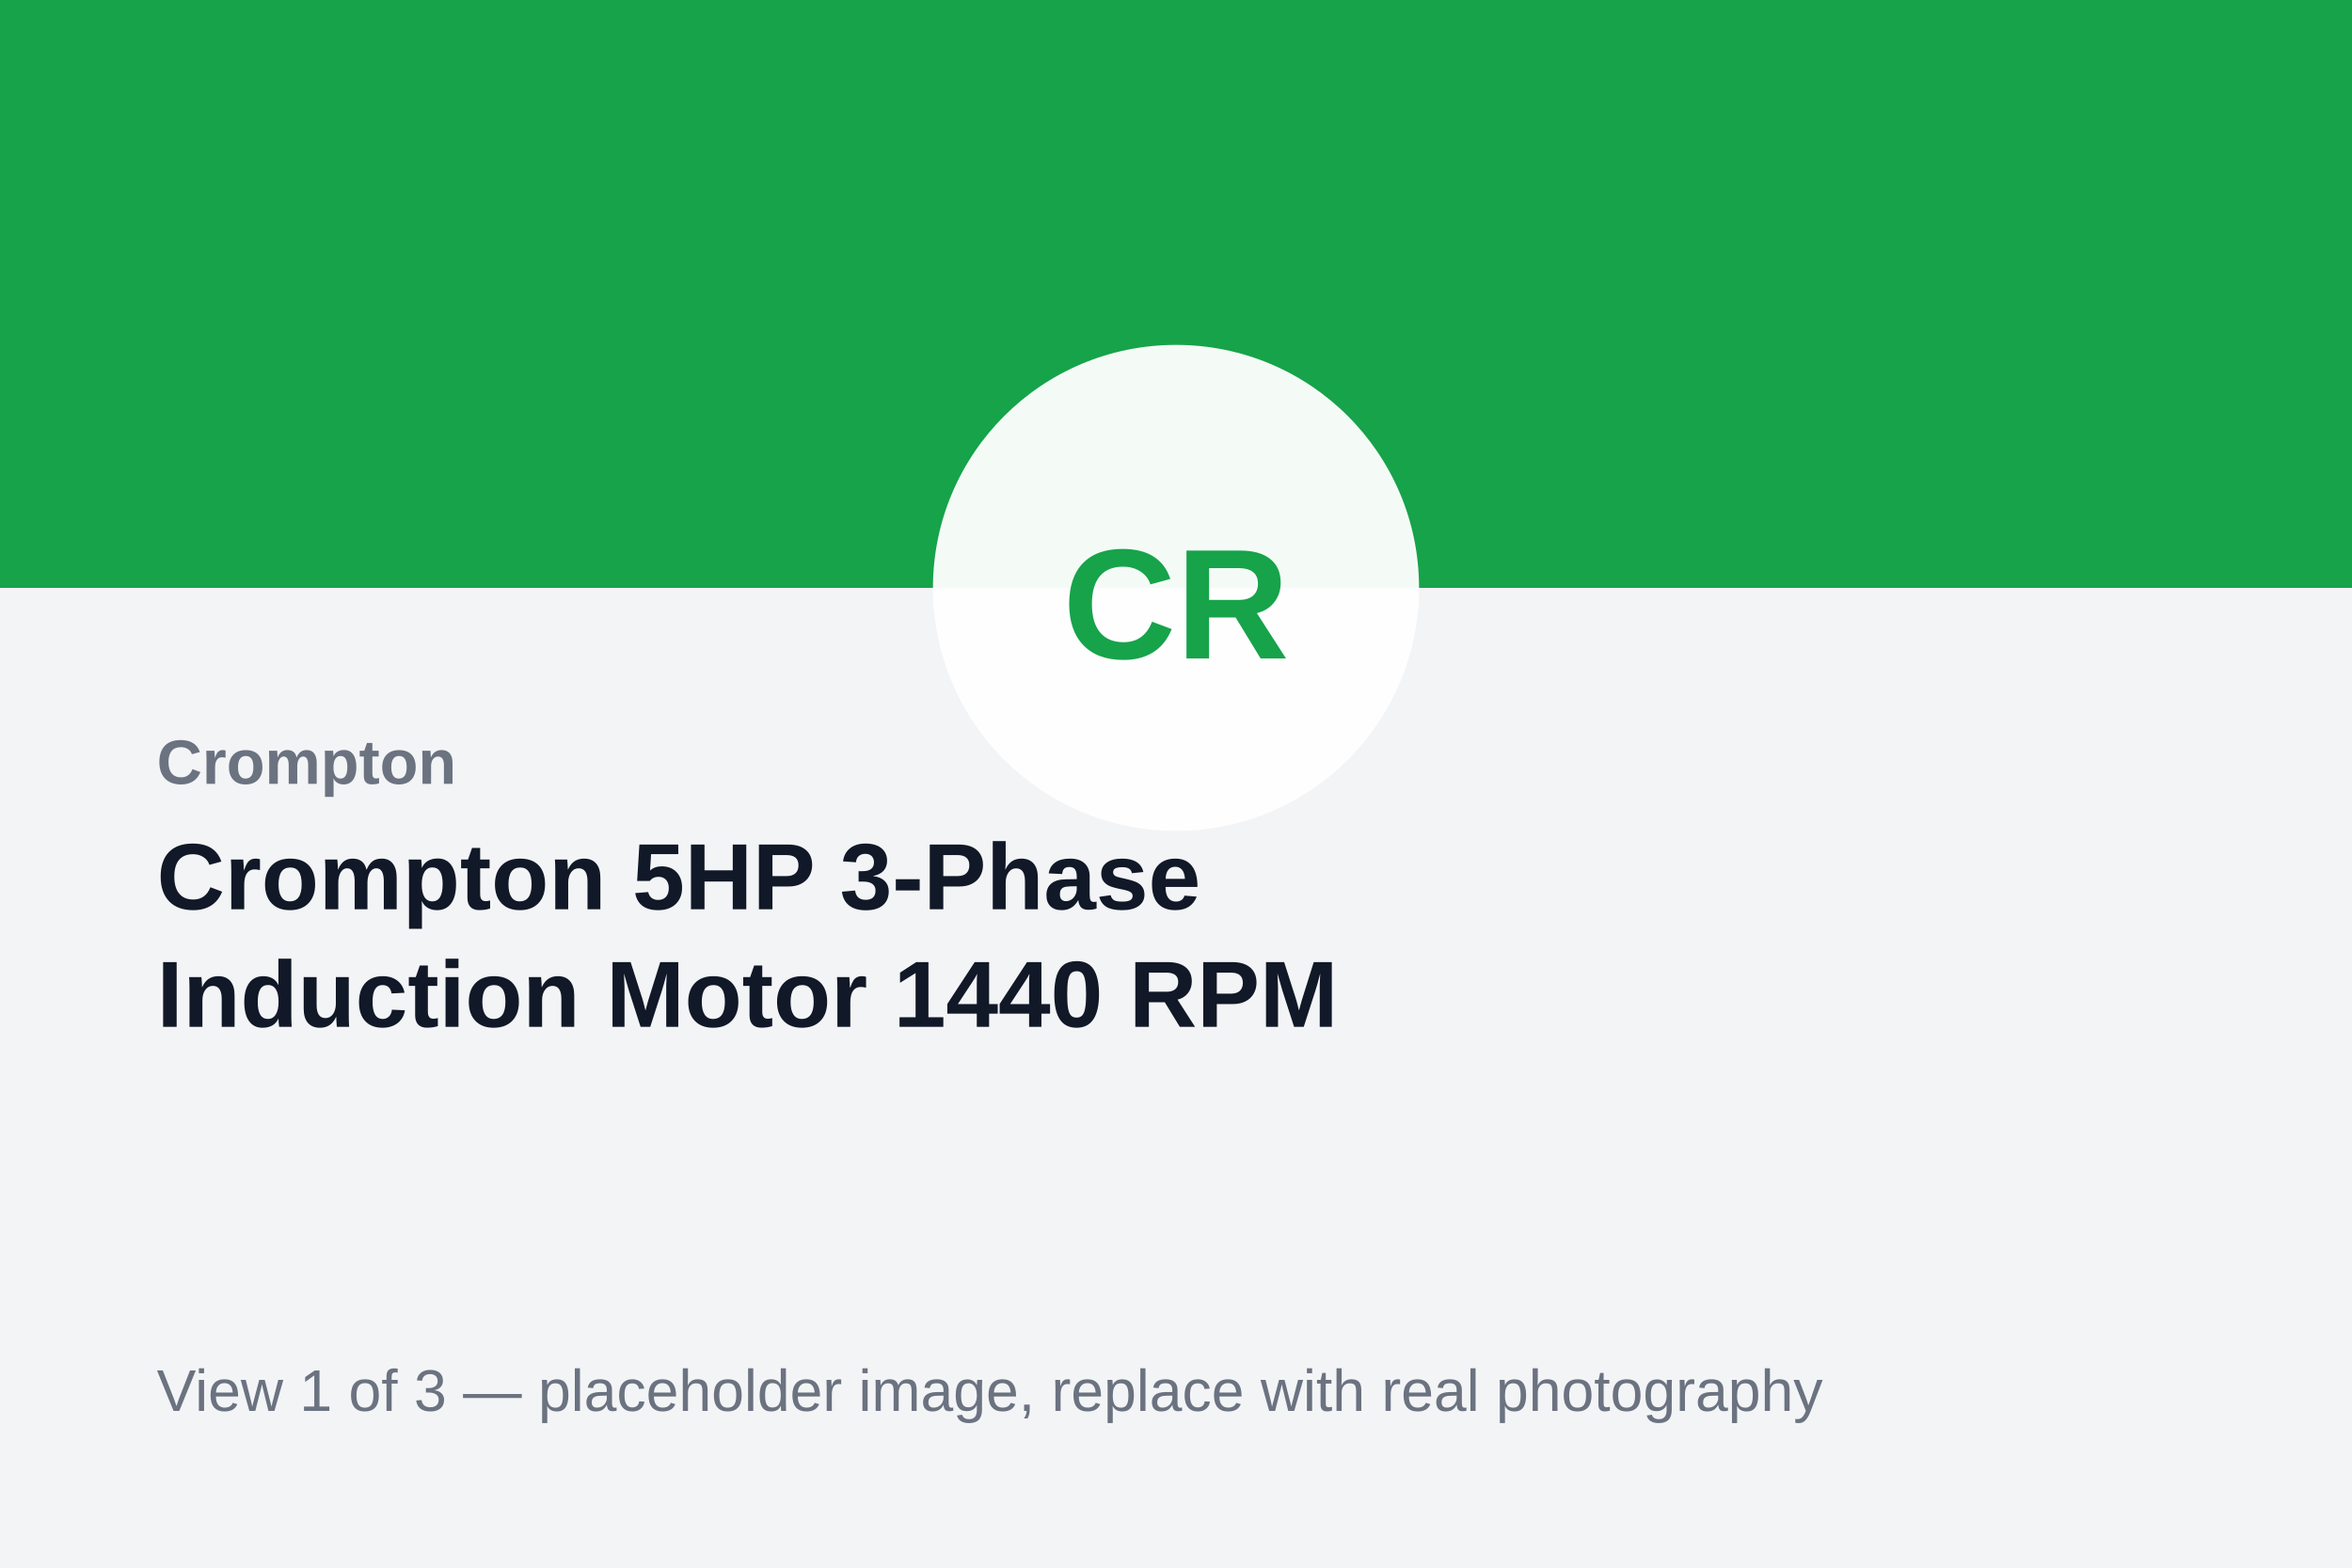
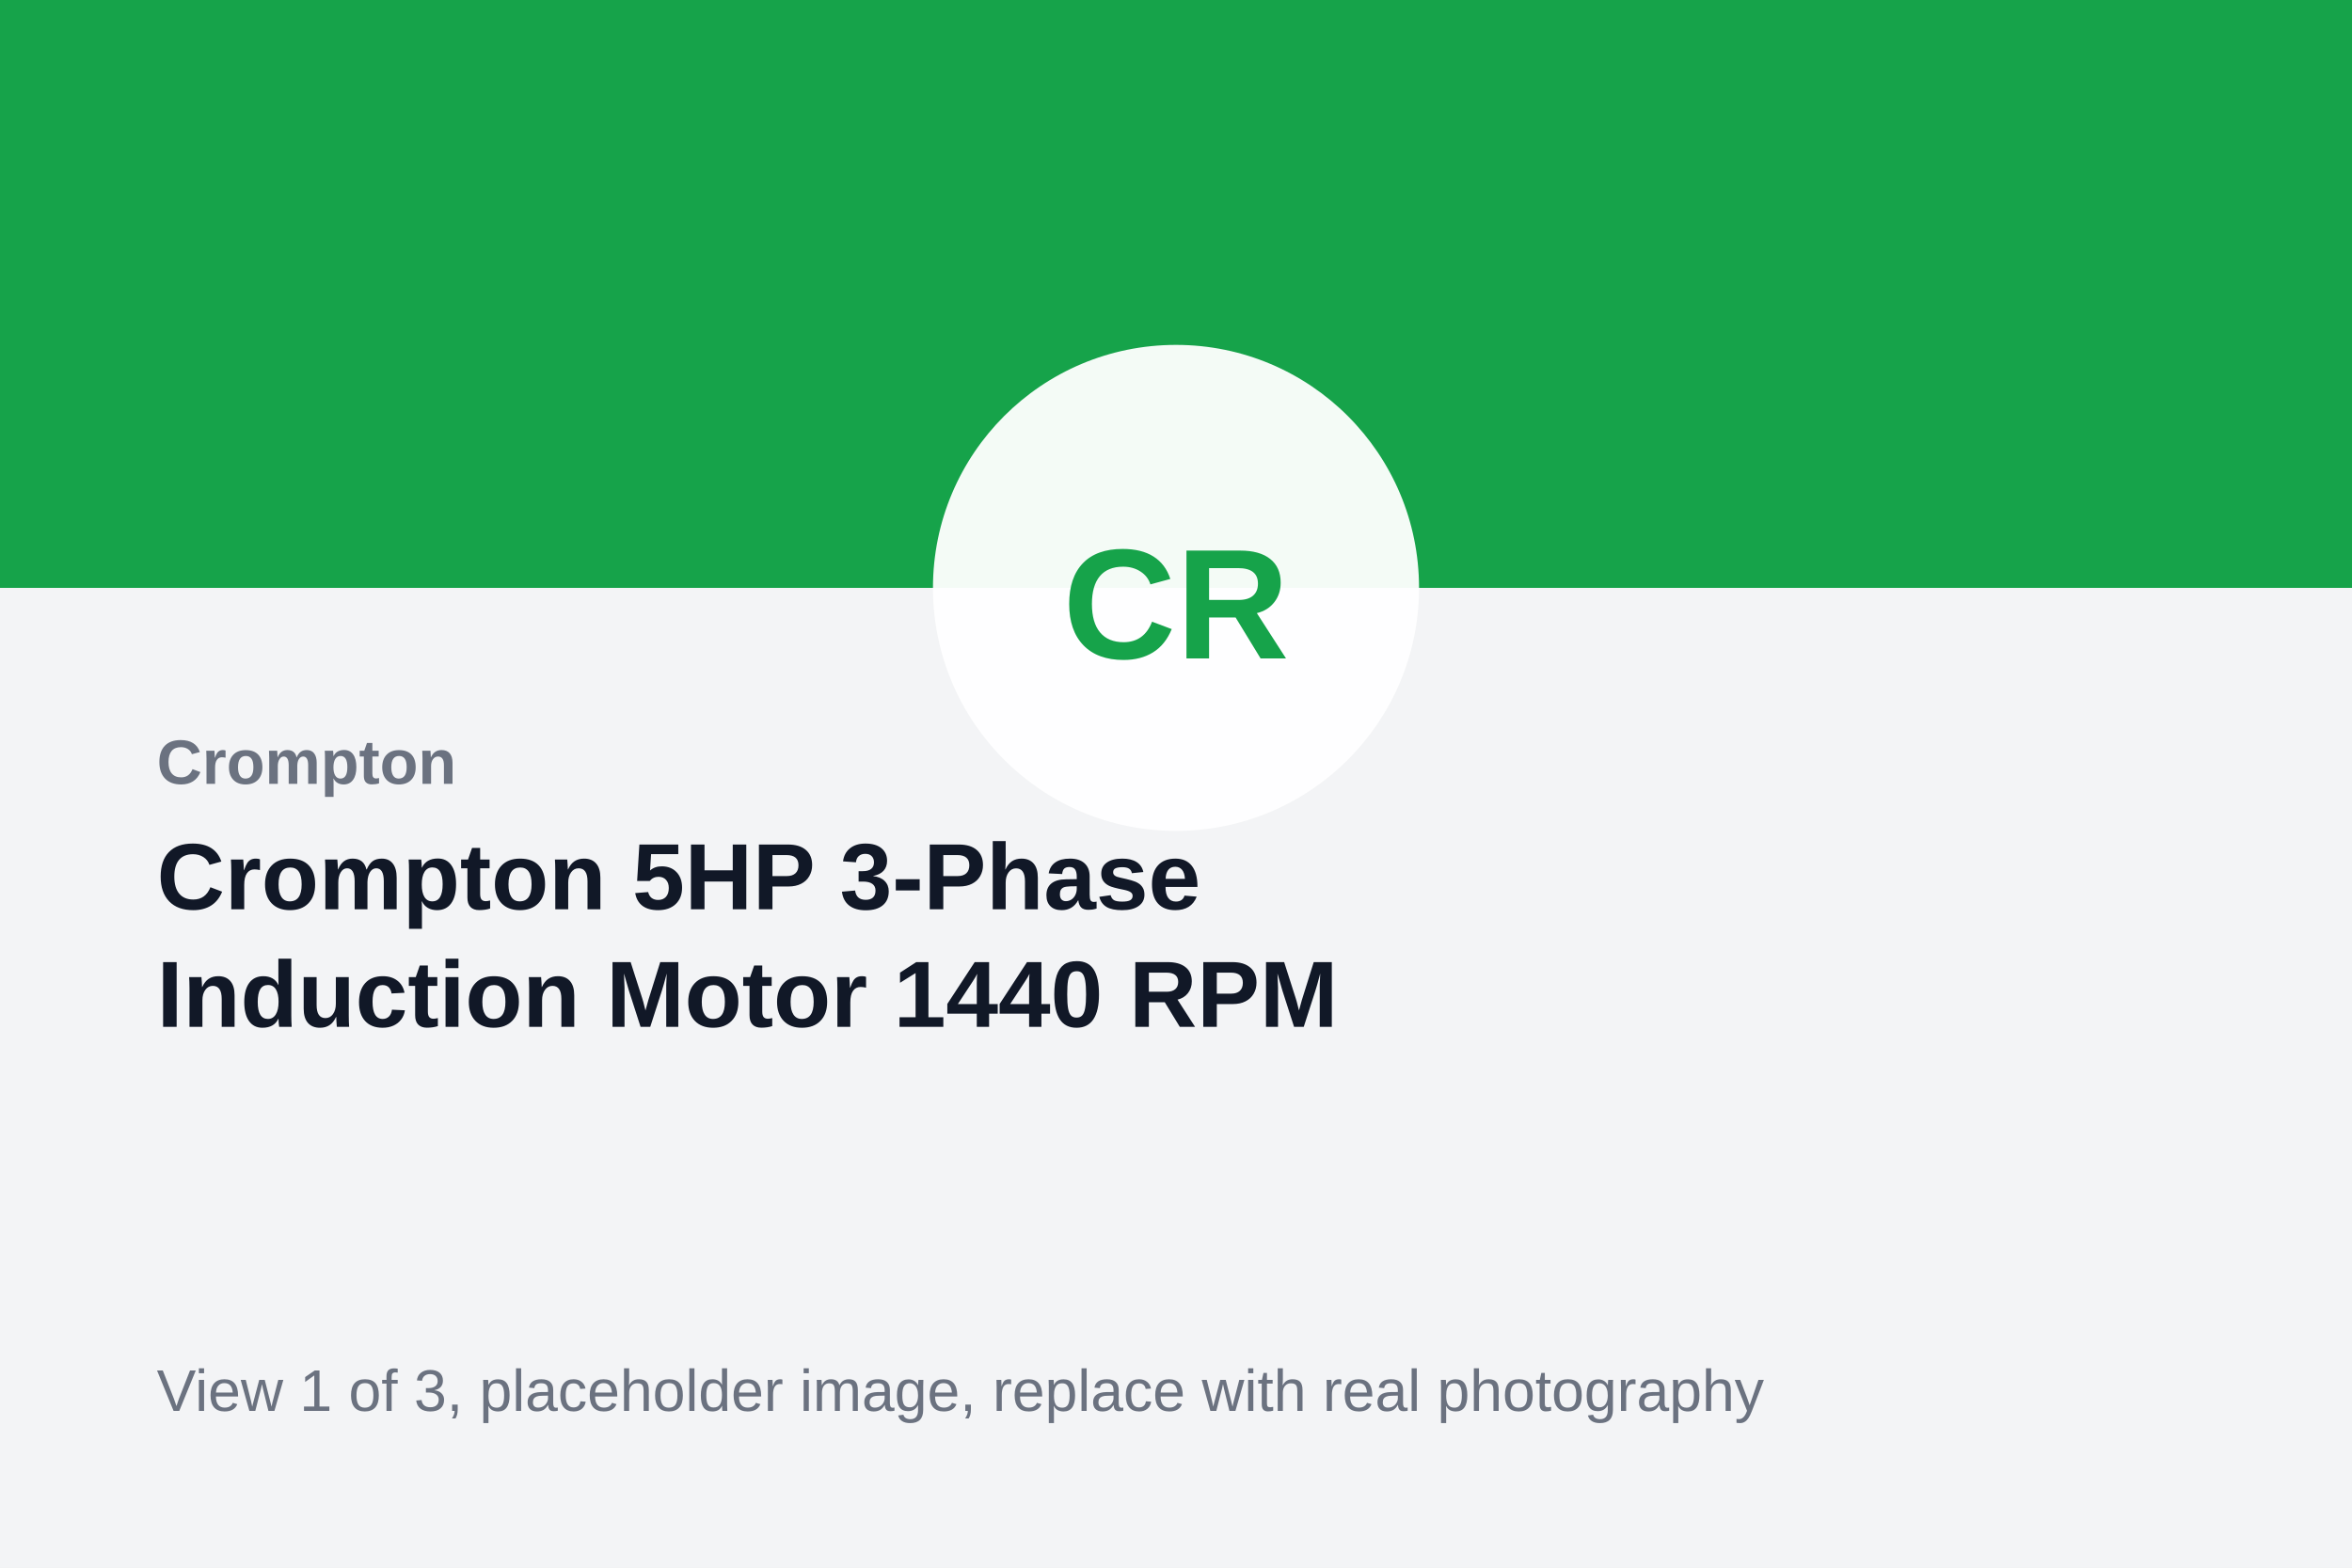
<svg xmlns="http://www.w3.org/2000/svg" viewBox="0 0 600 400" width="600" height="400" role="img" aria-label="Crompton 5HP 3-Phase Induction Motor 1440 RPM">
  <rect width="600" height="400" fill="#F3F4F6" />
  <rect x="0" y="0" width="600" height="150" fill="#16A34A" />
  <circle cx="300" cy="150" r="62" fill="#ffffff" opacity="0.95" />
  <text x="300" y="168" text-anchor="middle" font-family="Segoe UI, Arial, sans-serif" font-size="40" font-weight="800" fill="#16A34A">CR</text>
  <text x="40" y="200" font-family="Segoe UI, Arial, sans-serif" font-size="16" font-weight="600" fill="#6B7280">Crompton</text>
  <text x="40" y="232" font-family="Segoe UI, Arial, sans-serif" font-size="24" font-weight="700" fill="#111827">Crompton 5HP 3-Phase</text>
  <text x="40" y="262" font-family="Segoe UI, Arial, sans-serif" font-size="24" font-weight="700" fill="#111827">Induction Motor 1440 RPM</text>
-   <text x="40" y="360" font-family="Segoe UI, Arial, sans-serif" font-size="15" fill="#6B7280">View 1 of 3 — placeholder image, replace with real photography</text>
+   <text x="40" y="360" font-family="Segoe UI, Arial, sans-serif" font-size="15" fill="#6B7280">View 1 of 3, placeholder image, replace with real photography</text>
</svg>
